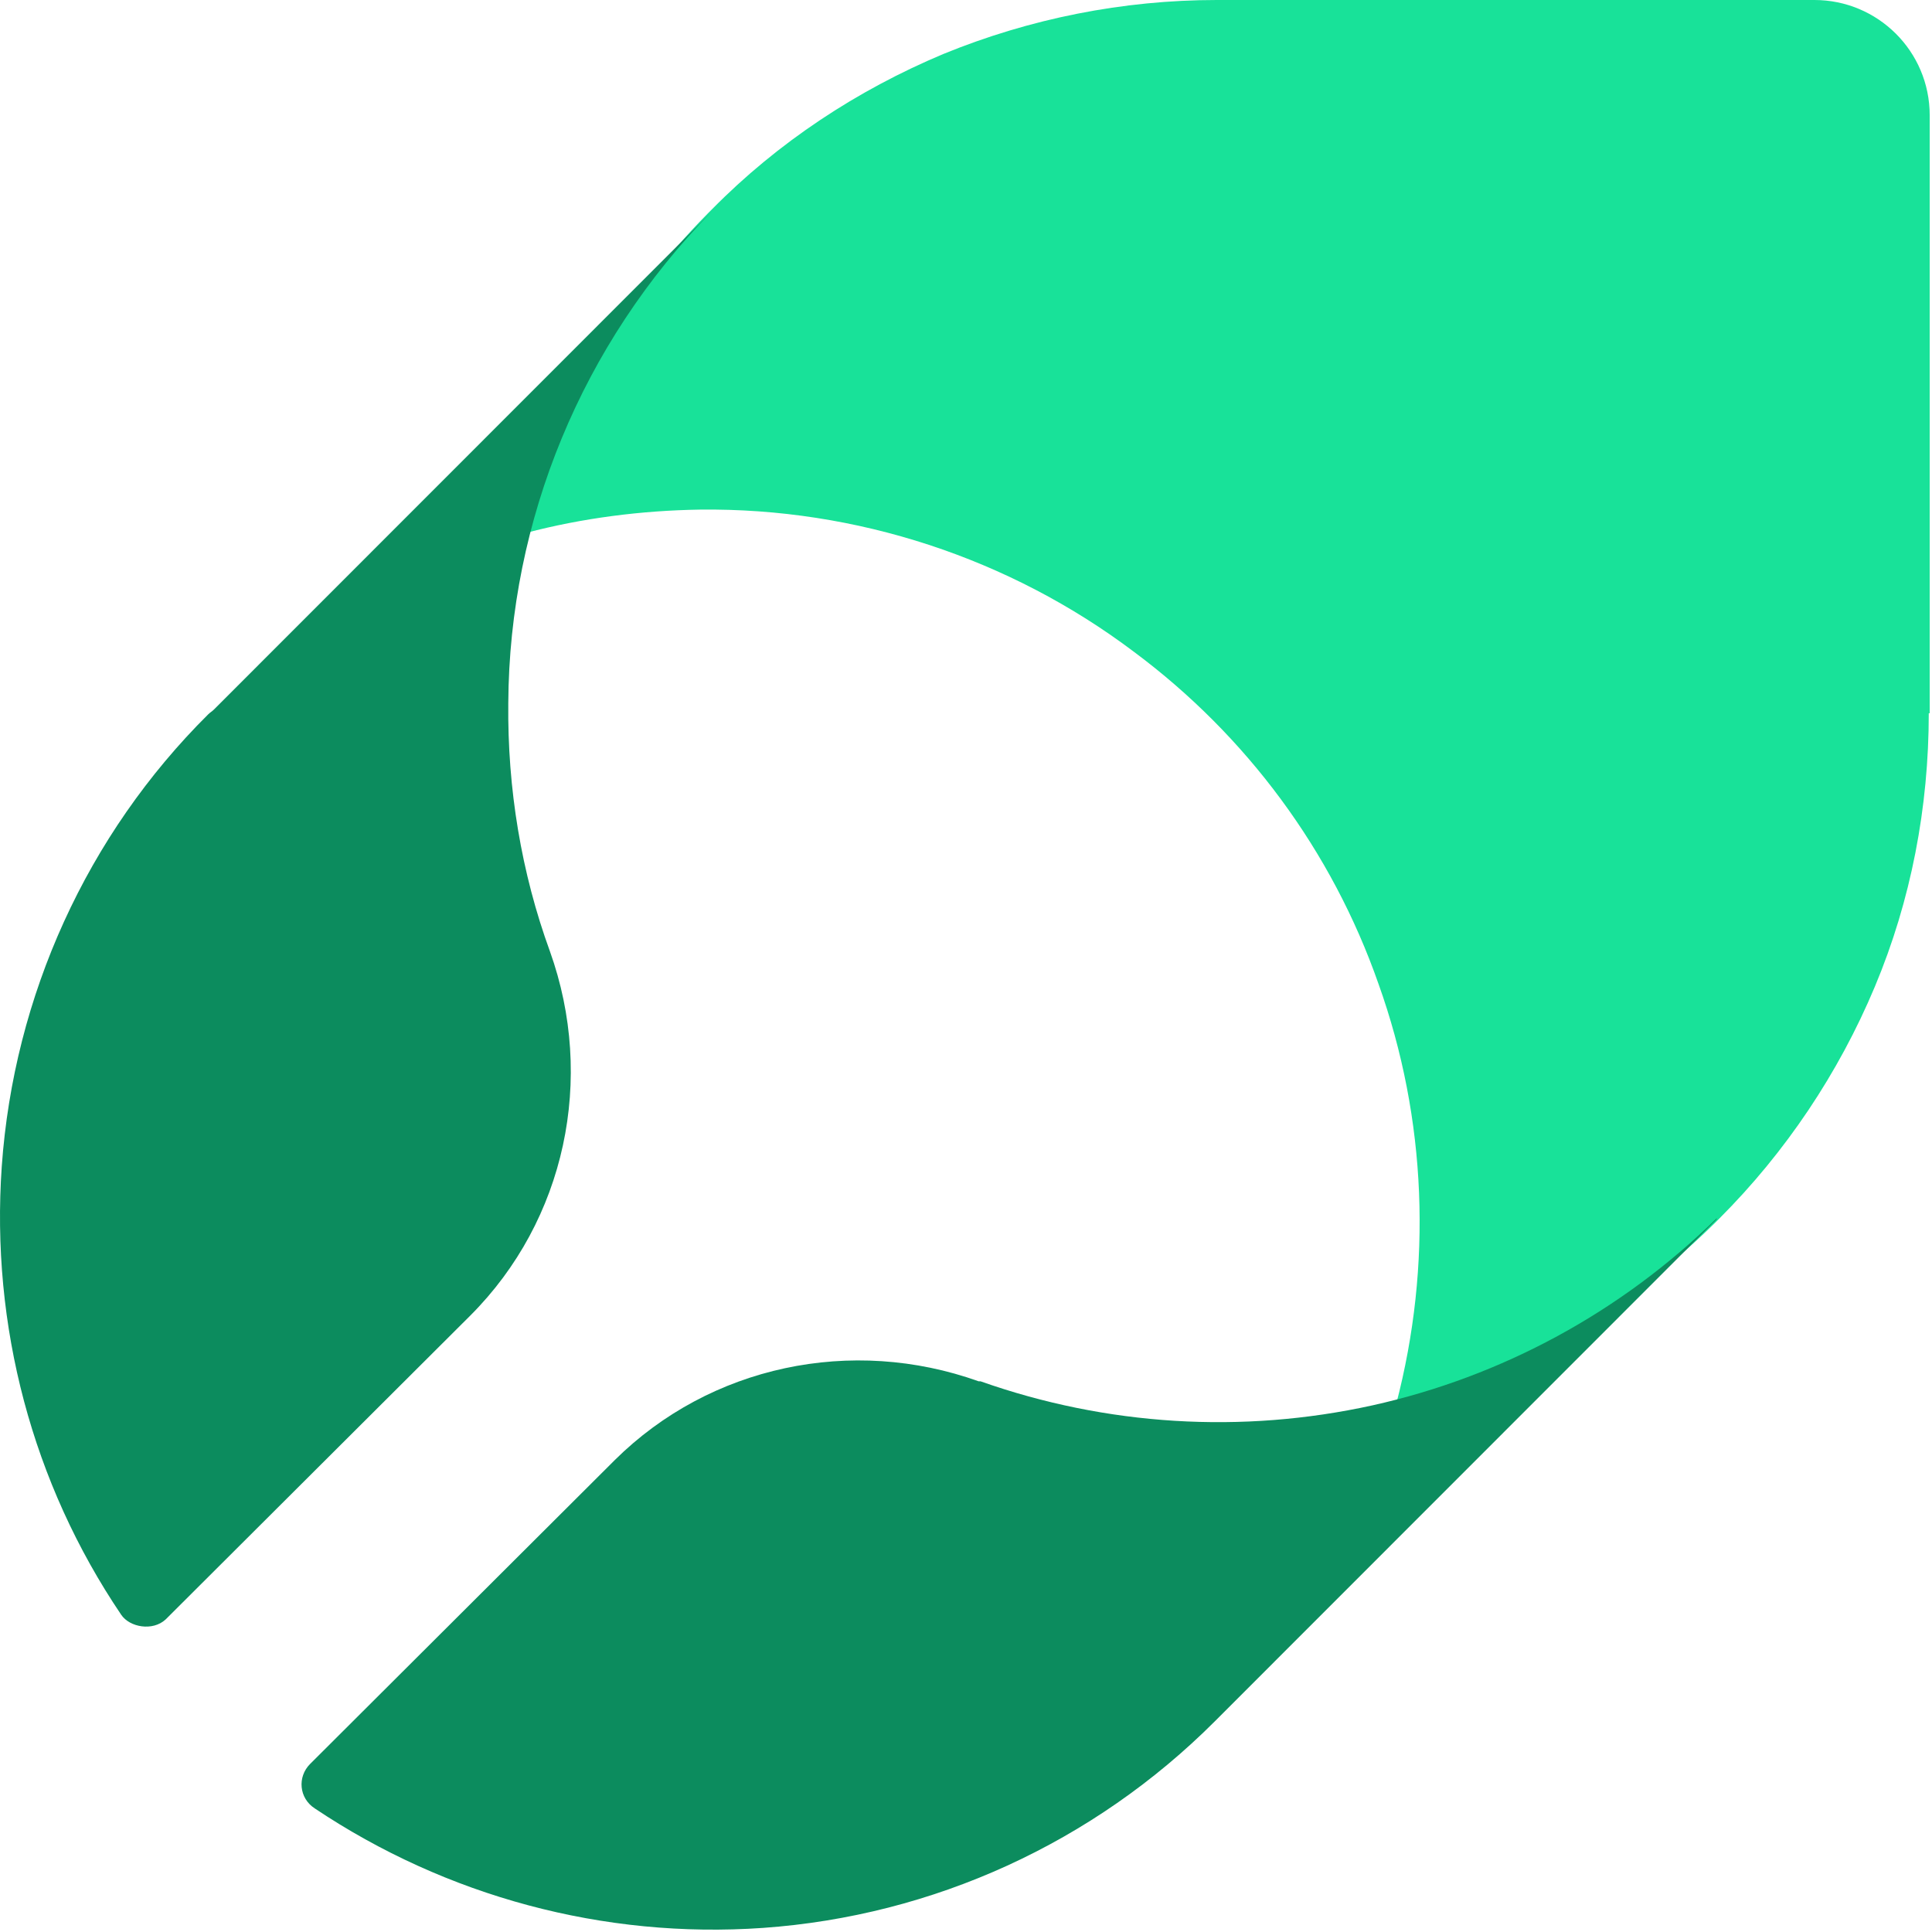
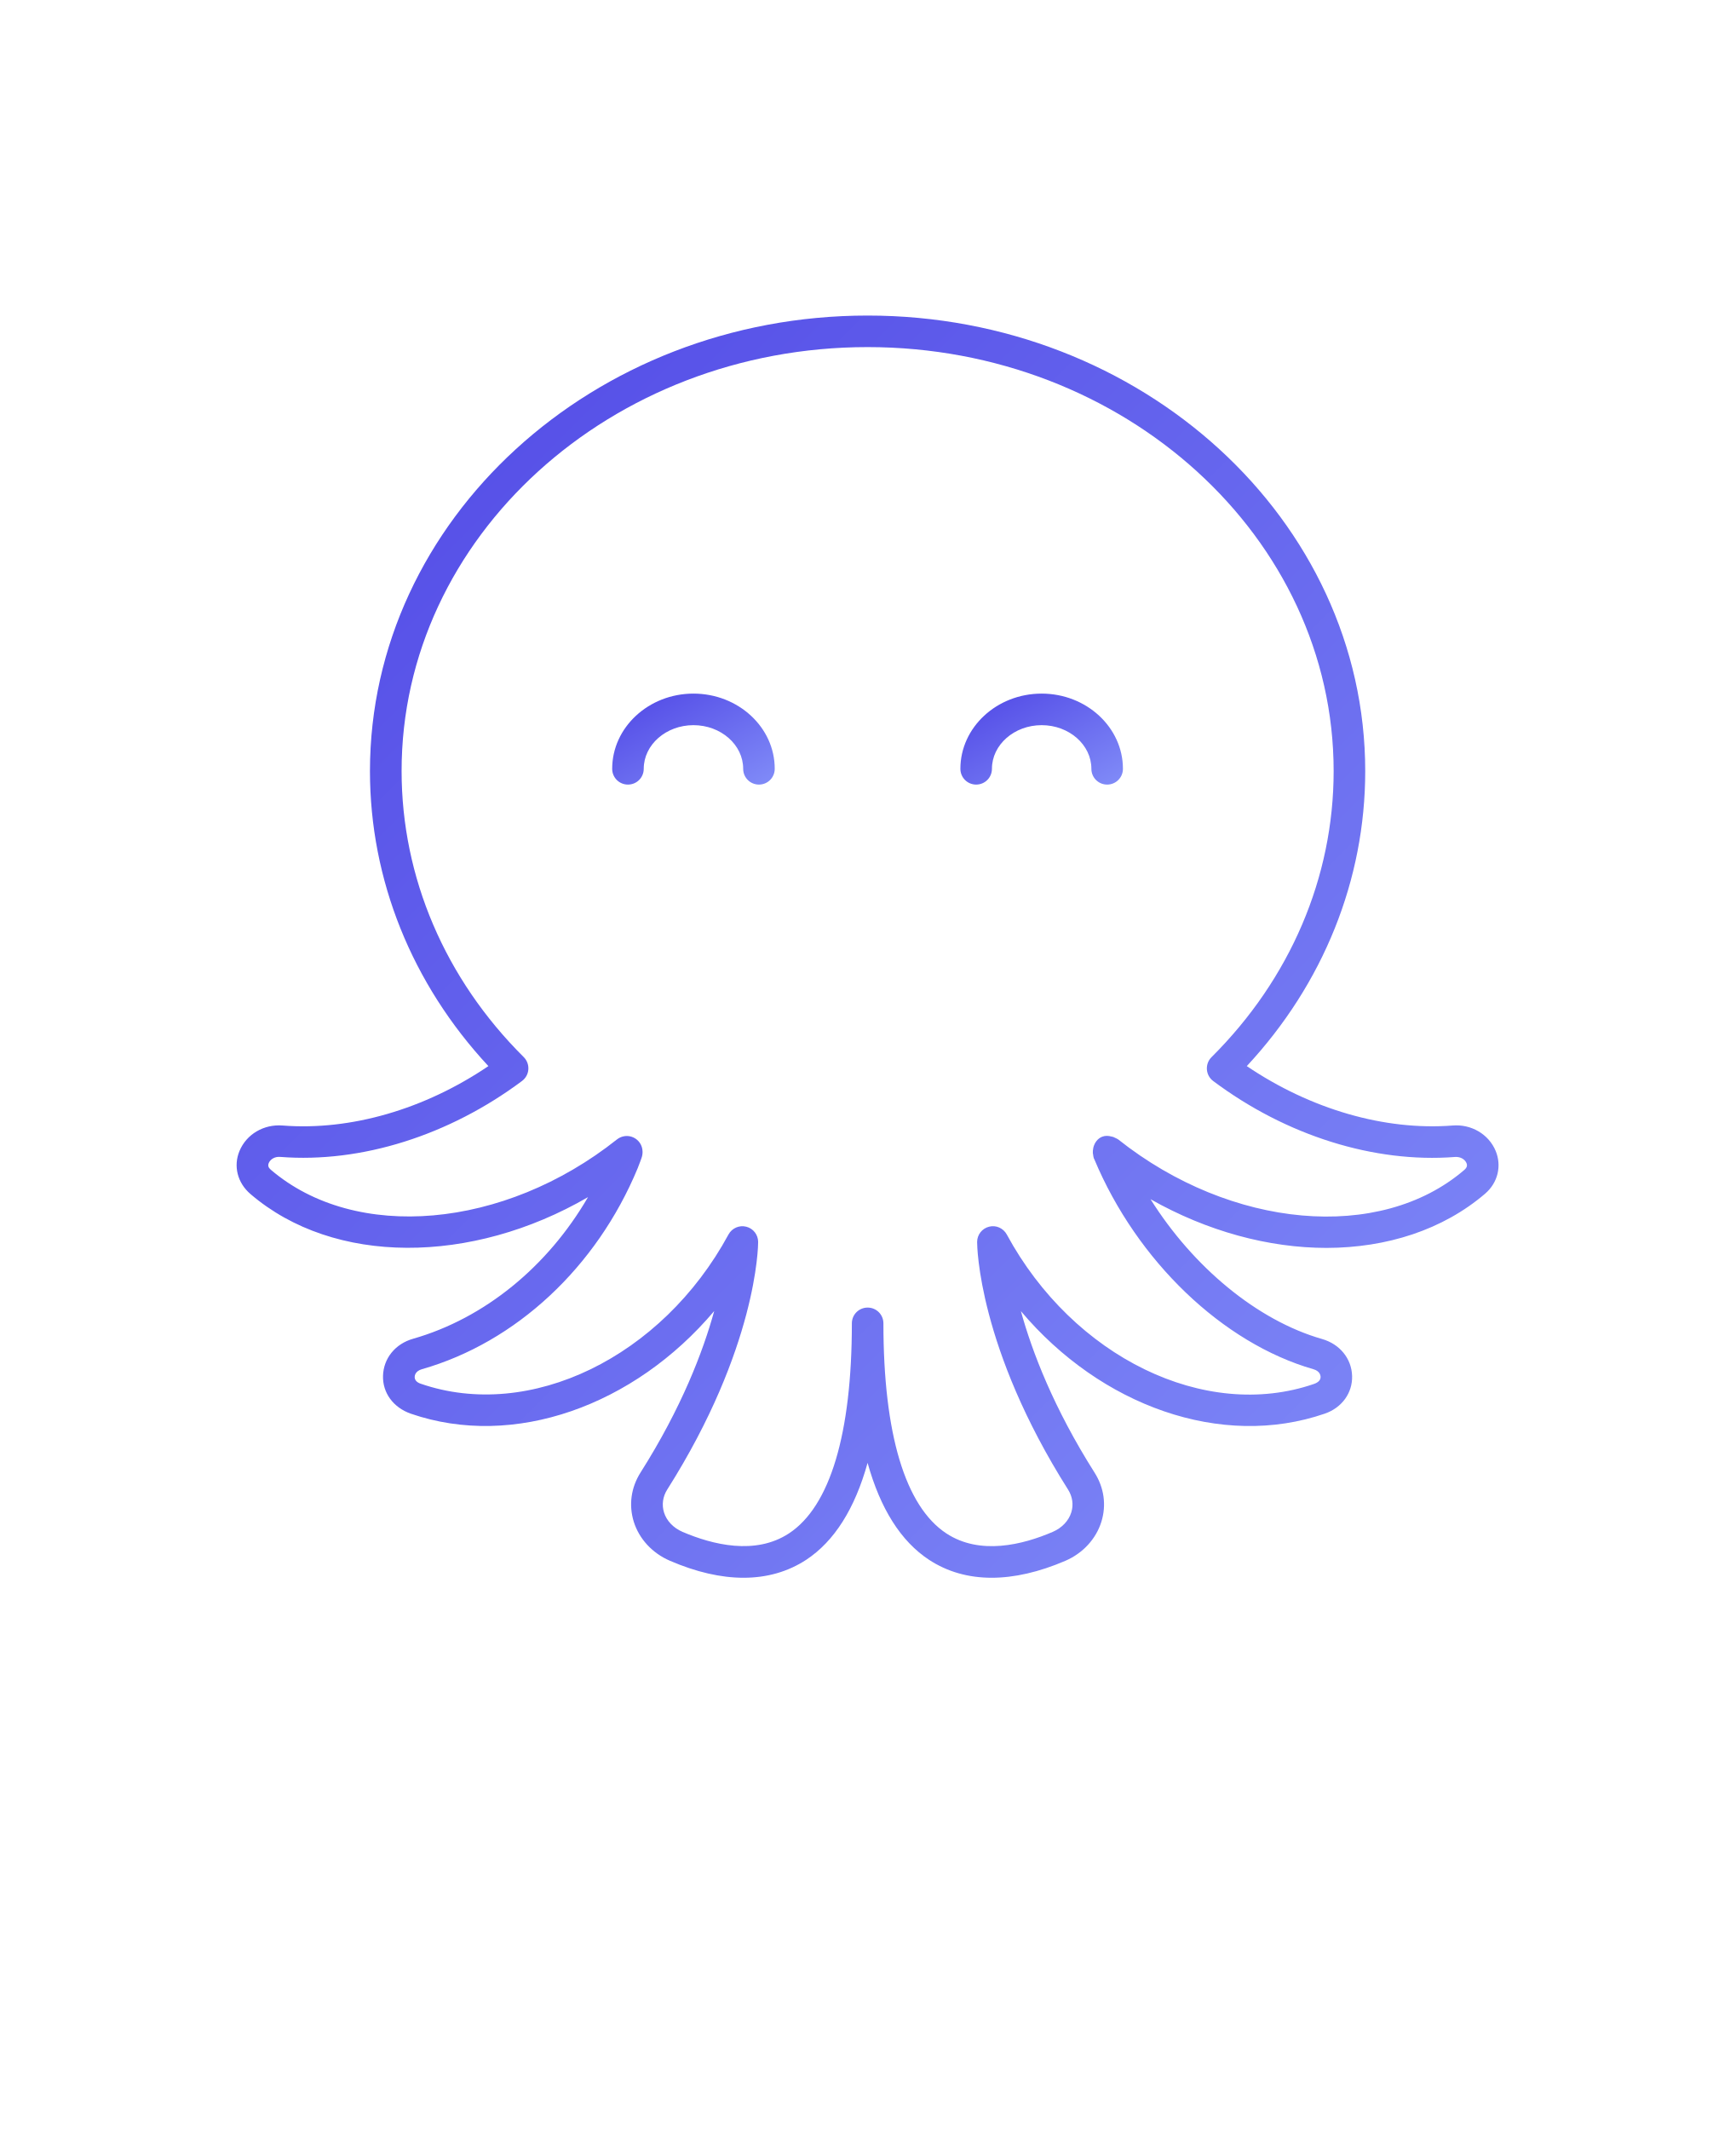
- <svg xmlns="http://www.w3.org/2000/svg" width="502" height="502" viewBox="0 0 502 502" fill="none">
-   <path d="M501.402 185.33V29.962C501.402 13.29 487.876 0 471.453 0H316.156C291.763 0 267.611 4.832 245.15 14.014C222.689 23.438 202.16 36.969 185.012 54.367L183.804 55.575C161.101 78.53 144.92 107.042 136.708 138.454C151.441 134.588 166.656 132.655 181.871 132.413C222.447 131.93 262.298 144.978 294.661 169.383C323.885 191.13 346.104 221.092 358.18 255.645C370.739 290.681 372.188 328.859 362.769 364.862C393.925 356.647 422.666 340.457 445.611 317.744L446.818 316.536C463.966 299.38 477.732 278.841 487.151 256.37C496.571 233.898 501.16 209.735 501.16 185.33H501.402Z" fill="#18E299" />
-   <path d="M132.071 182.706C132.312 135.044 151.32 89.307 184.764 55.125L55.557 184.391C55.076 184.873 54.594 185.113 54.113 185.595C22.593 216.888 3.586 258.774 0.458 303.066C-2.43 344.47 8.397 385.392 31.496 419.575C33.699 422.835 39.677 423.907 43.046 420.778L122.206 341.822C146.989 317.028 154.689 280.198 142.899 247.219C135.44 226.758 131.831 204.852 132.071 182.706Z" fill="#0C8C5E" />
-   <path d="M446.067 316.547C421.284 340.86 390.245 357.71 356.56 365.172C322.634 372.635 287.506 370.468 254.783 358.914C254.783 358.914 254.542 358.914 254.301 358.914C221.338 347.118 184.525 354.821 159.742 379.375L80.581 458.331C77.212 461.701 77.694 467.238 81.784 469.885C115.95 492.754 156.855 503.827 198.24 500.938C242.512 497.809 284.137 478.792 315.656 447.258L316.859 446.054L446.067 316.788V316.547Z" fill="#0C8C5E" />
+ <svg xmlns="http://www.w3.org/2000/svg" version="1.1" viewBox="-5.0 -10.0 110.0 135.0">
+   <defs>
+     <linearGradient id="grad-fav" x1="0%" y1="0%" x2="100%" y2="100%">
+       <stop offset="0%" style="stop-color:#4F46E5" />
+       <stop offset="100%" style="stop-color:#818CF8" />
+     </linearGradient>
+   </defs>
+   <g fill="url(#grad-fav)">
+     <path d="m89.156 65.648c0.797-0.688 1.055-1.75 0.66-2.703-0.441-1.059-1.547-1.711-2.738-1.609-4.301 0.332-8.992-1.031-13.039-3.766 4.852-5.215 7.508-11.812 7.508-18.695 0-15.922-14.152-28.875-31.547-28.875s-31.547 12.953-31.547 28.875c0 6.883 2.656 13.48 7.508 18.695-4.039 2.734-8.723 4.102-13.039 3.766-1.203-0.098-2.297 0.555-2.738 1.609-0.398 0.953-0.141 2.016 0.695 2.734 5.297 4.539 14.016 4.481 21.398 0.195-2.562 4.406-6.559 7.68-11.09 8.977-1.129 0.32-1.875 1.242-1.906 2.348-0.031 1.074 0.645 2.012 1.766 2.402 6.523 2.25 14.164-0.504 19.23-6.508-0.711 2.574-2.07 6.133-4.672 10.238-0.602 0.953-0.754 2.055-0.43 3.109 0.34 1.094 1.176 2 2.293 2.481 1.664 0.719 3.234 1.078 4.668 1.078 1.48 0 2.82-0.383 3.977-1.141 1.781-1.176 3.078-3.234 3.887-6.141 0.809 2.906 2.106 4.965 3.891 6.141 1.156 0.758 2.492 1.141 3.973 1.141 1.434 0 3.004-0.359 4.664-1.07 1.117-0.48 1.953-1.387 2.293-2.481 0.328-1.055 0.172-2.16-0.43-3.109-2.602-4.109-3.961-7.664-4.672-10.238 5.066 6.008 12.715 8.758 19.277 6.492 1.074-0.375 1.75-1.309 1.719-2.383-0.031-1.102-0.781-2.023-1.906-2.344-4.106-1.176-8.172-4.559-10.871-8.859 3.598 2.039 7.496 3.086 11.16 3.086 3.809-0.008 7.367-1.137 10.059-3.445zm-23.262-3.426c-0.066-0.051-0.141-0.074-0.211-0.109-0.035-0.02-0.066-0.035-0.102-0.051-0.039-0.012-0.078-0.02-0.117-0.027-0.195-0.055-0.402-0.066-0.598 0.012-0.289 0.117-0.473 0.379-0.551 0.672-0.008 0.023-0.008 0.043-0.012 0.066-0.02 0.102-0.031 0.199-0.023 0.305 0.004 0.027 0.012 0.055 0.016 0.082 0.012 0.078 0.016 0.156 0.043 0.23 0.012 0.027 0.023 0.055 0.039 0.082 2.695 6.438 8.137 11.648 13.883 13.297 0.414 0.117 0.453 0.398 0.457 0.48 0.004 0.195-0.129 0.352-0.418 0.453-6.891 2.379-15.262-1.691-19.477-9.473-0.219-0.402-0.684-0.609-1.125-0.492-0.445 0.113-0.754 0.512-0.754 0.969 0 0.27 0.074 6.703 5.762 15.688 0.285 0.449 0.359 0.965 0.207 1.449-0.164 0.535-0.594 0.984-1.172 1.234-1.902 0.82-4.617 1.5-6.75 0.098-2.609-1.719-3.988-6.32-3.988-13.312 0-0.555-0.445-1-1-1-0.555 0-1 0.445-1 1 0 6.992-1.379 11.598-3.988 13.312-2.129 1.398-4.844 0.719-6.75-0.098-0.578-0.25-1.008-0.699-1.172-1.234-0.148-0.484-0.078-1 0.207-1.449 5.688-8.984 5.762-15.418 5.762-15.688 0-0.457-0.309-0.859-0.754-0.969-0.441-0.113-0.906 0.09-1.125 0.492-4.215 7.781-12.594 11.852-19.52 9.457-0.25-0.086-0.383-0.242-0.375-0.438 0.004-0.082 0.043-0.359 0.461-0.48 5.961-1.703 11.07-6.461 13.672-12.727 0.062-0.148 0.117-0.297 0.172-0.449l0.078-0.219c0.047-0.125 0.07-0.285 0.062-0.418-0.012-0.379-0.234-0.715-0.578-0.875s-0.746-0.109-1.043 0.125c-7.156 5.684-16.582 6.516-21.953 1.914-0.148-0.129-0.188-0.258-0.121-0.418 0.09-0.215 0.352-0.422 0.738-0.387 5.125 0.398 10.695-1.359 15.32-4.816 0.234-0.176 0.379-0.441 0.398-0.73 0.02-0.289-0.086-0.574-0.293-0.781-4.992-4.961-7.742-11.398-7.742-18.129-0.008-14.812 13.246-26.871 29.539-26.871s29.547 12.059 29.547 26.875c0 6.727-2.75 13.164-7.742 18.129-0.207 0.203-0.312 0.488-0.293 0.781 0.02 0.289 0.164 0.555 0.398 0.73 4.621 3.461 10.203 5.211 15.32 4.816 0.383-0.031 0.648 0.172 0.738 0.387 0.066 0.16 0.031 0.289-0.152 0.445-5.34 4.574-14.766 3.738-21.922-1.941z" />
+     <path d="m61.035 33.961c-2.844 0-5.152 2.141-5.152 4.766 0 0.555 0.445 1 1 1 0.555 0 1-0.445 1-1 0-1.523 1.414-2.766 3.152-2.766 1.738 0 3.152 1.242 3.152 2.766 0 0.555 0.445 1 1 1s1-0.445 1-1c0-2.625-2.312-4.766-5.152-4.766z" />
+     <path d="m38.961 33.961c-2.84 0-5.152 2.141-5.152 4.766 0 0.555 0.445 1 1 1 0.555 0 1-0.445 1-1 0-1.523 1.414-2.766 3.152-2.766 1.738 0 3.152 1.242 3.152 2.766 0 0.555 0.445 1 1 1 0.555 0 1-0.445 1-1 0.004-2.625-2.309-4.766-5.152-4.766z" />
+   </g>
</svg>
